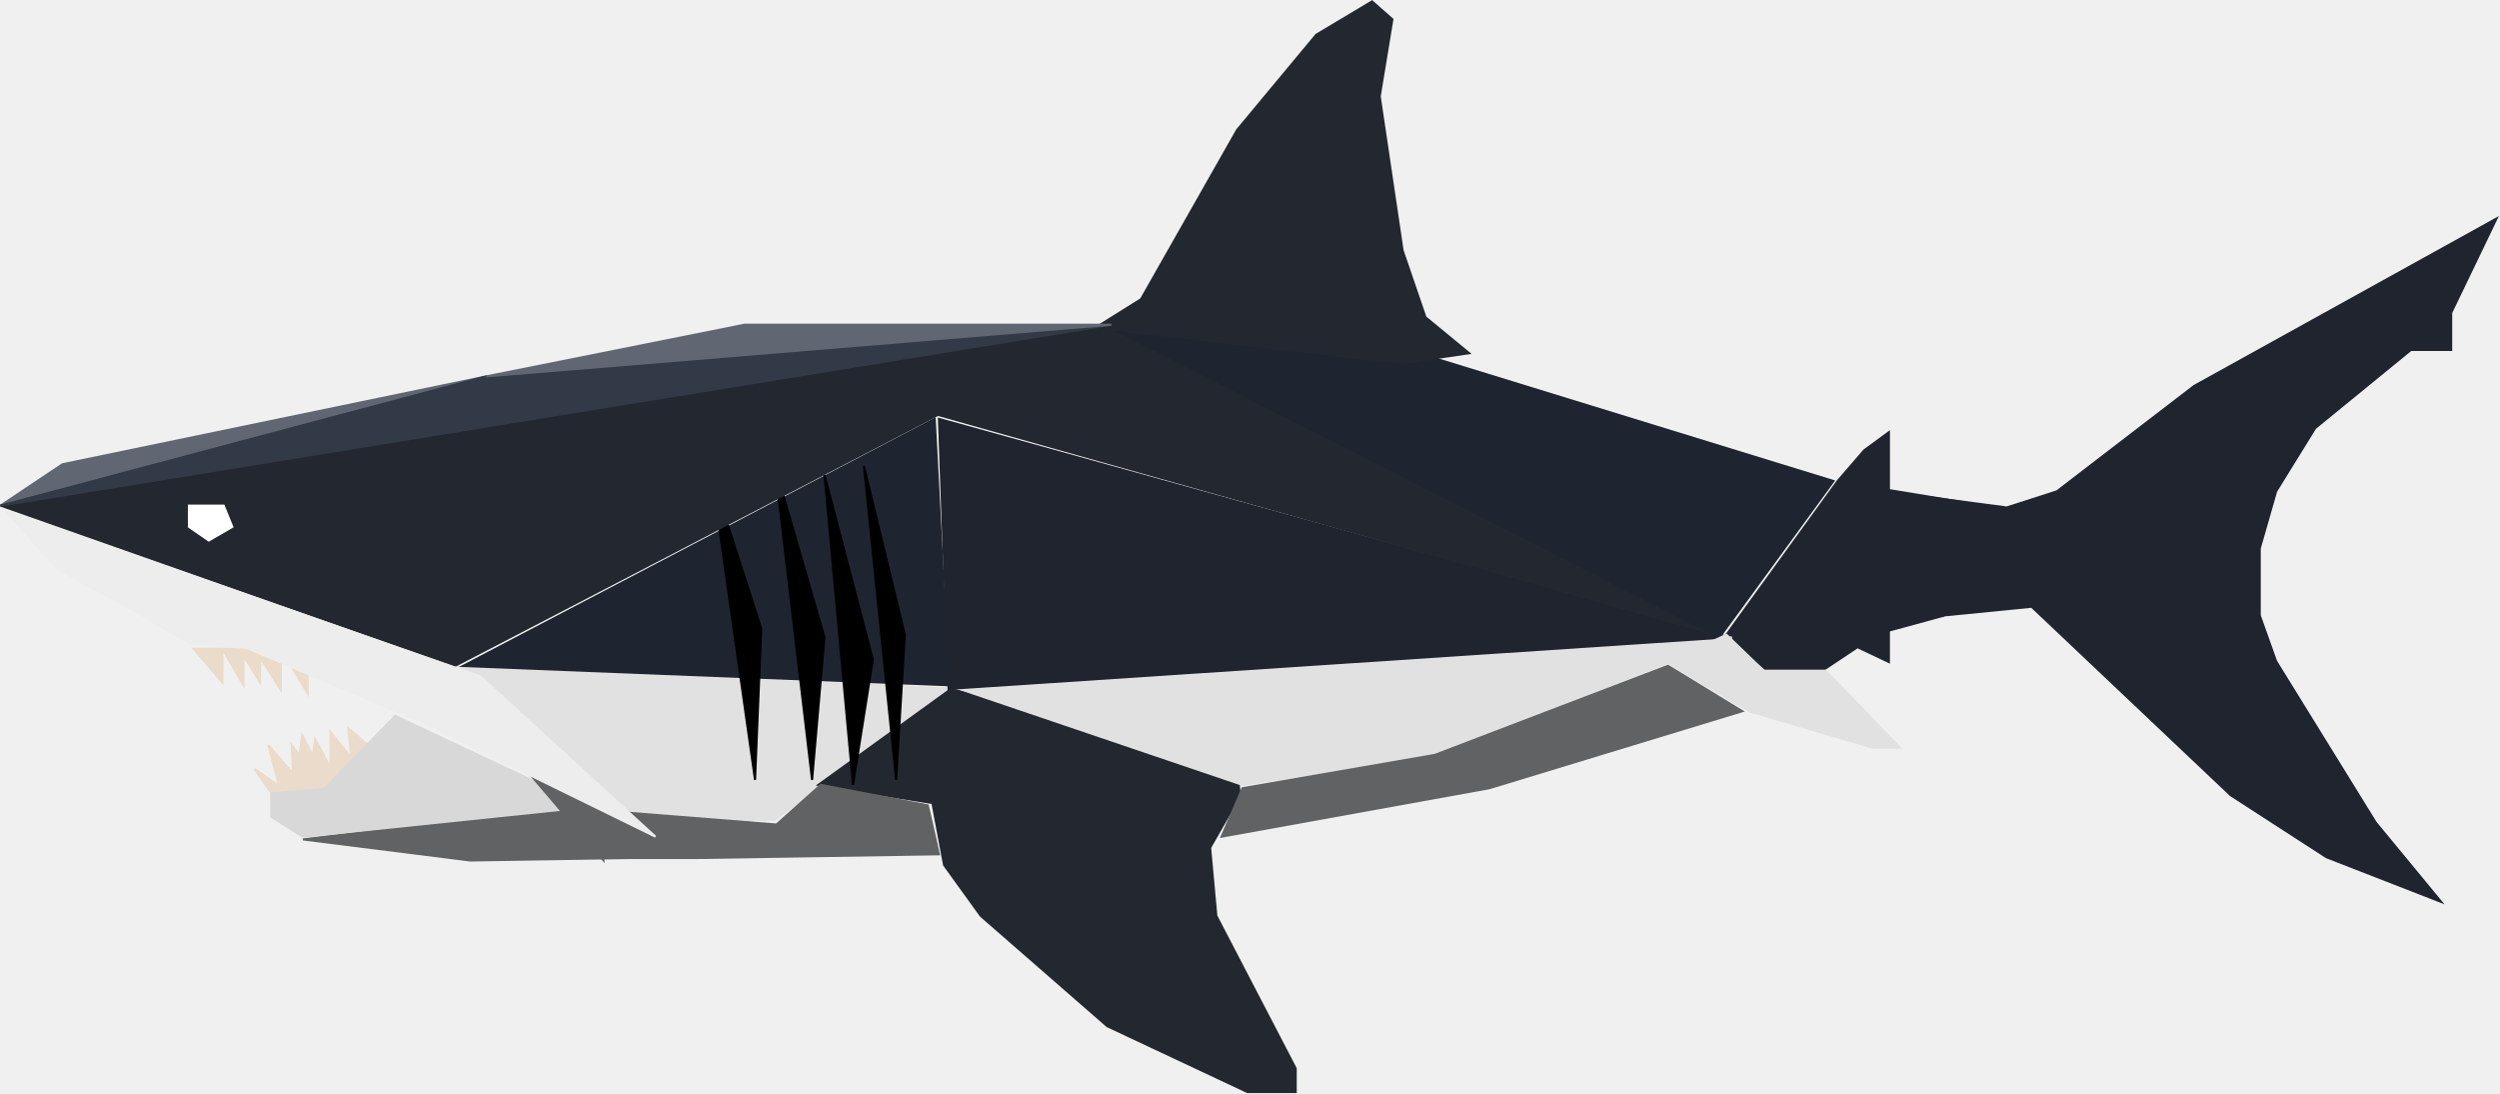
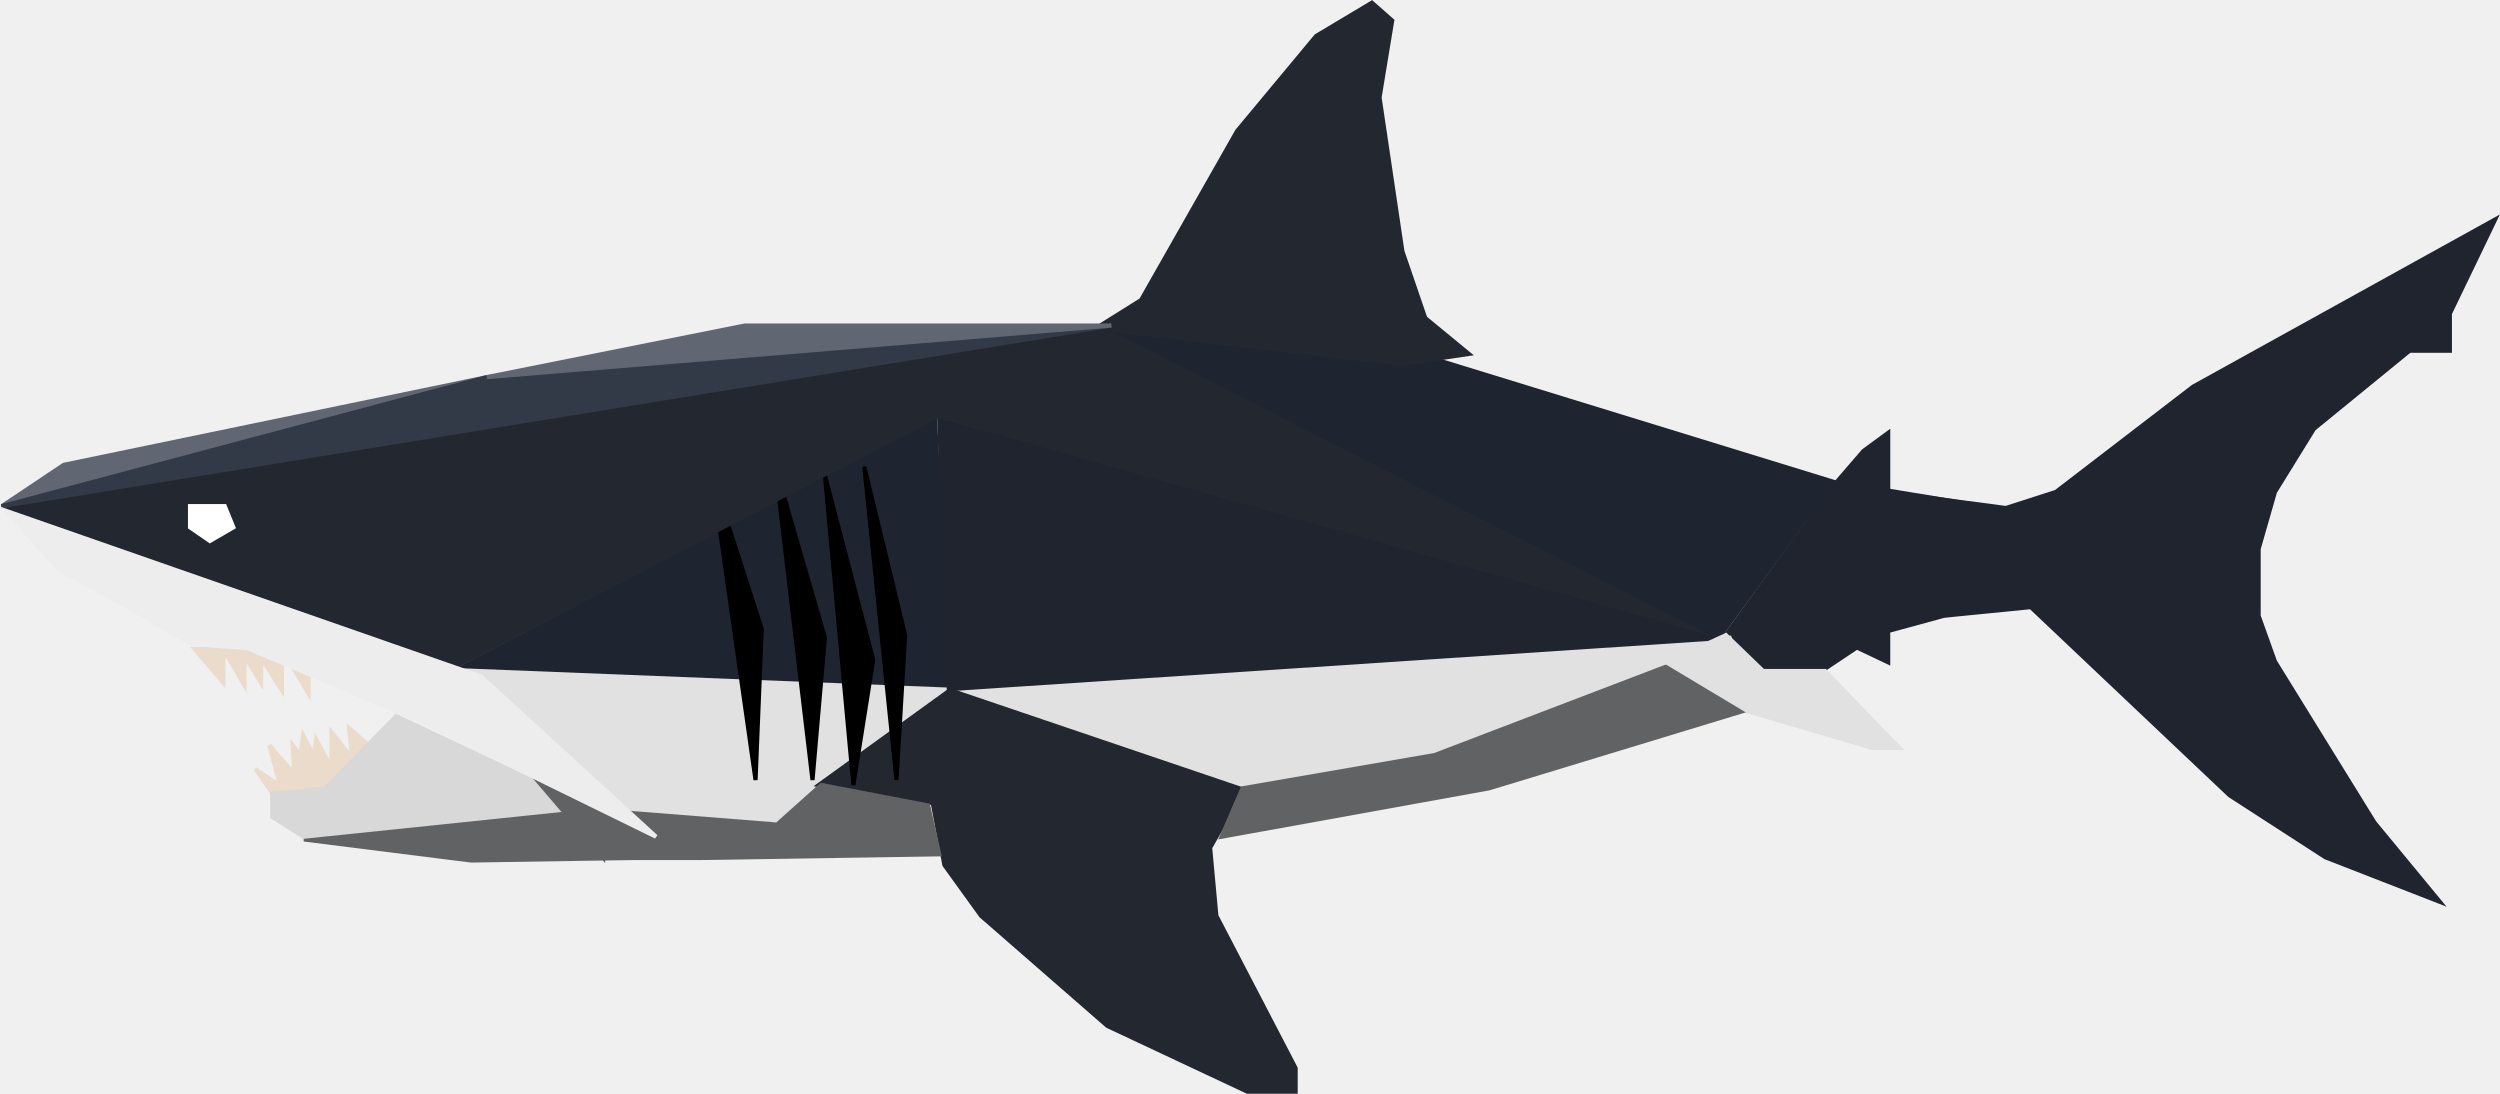
- <svg xmlns="http://www.w3.org/2000/svg" id="Layer_1" data-name="Layer 1" viewBox="0 0 1201.41 525.29">
+ <svg xmlns="http://www.w3.org/2000/svg" id="shark" data-name="Layer 1" viewBox="0 0 1203.18 526.4">
  <defs>
-     <style>.cls-1{fill:#20242f;}.cls-10,.cls-12,.cls-14,.cls-15,.cls-17,.cls-19,.cls-2,.cls-21,.cls-23,.cls-4,.cls-6,.cls-8{fill-opacity:0;}.cls-2{stroke:#20242f;}.cls-3{fill:#eadbca;}.cls-4{stroke:#eadbca;}.cls-5{fill:#616263;}.cls-6{stroke:#616263;}.cls-7{fill:#d8d8d8;}.cls-8{stroke:#d8d8d8;}.cls-9{fill:#e1e1e1;}.cls-10{stroke:#e1e1e1;}.cls-11{fill:#232830;}.cls-12{stroke:#232830;}.cls-13{fill:#1f2530;}.cls-14{stroke:#1f2530;}.cls-15{stroke:#000;}.cls-16{fill:#606772;}.cls-17{stroke:#606772;}.cls-18{fill:#333a47;}.cls-19{stroke:#333a47;}.cls-20{fill:#fff;}.cls-21{stroke:#fff;}.cls-22{fill:#ededed;}.cls-23{stroke:#ededed;}</style>
+     <style>.cls-1{fill:#20242f;}.cls-10,.cls-12,.cls-14,.cls-15,.cls-17,.cls-19,.cls-2,.cls-21,.cls-23,.cls-4,.cls-6,.cls-8{fill-opacity:0;stroke-width:2px;}.cls-2{stroke:#20242f;}.cls-3{fill:#eadbca;}.cls-4{stroke:#eadbca;}.cls-5{fill:#616263;}.cls-6{stroke:#616263;}.cls-7{fill:#d8d8d8;}.cls-8{stroke:#d8d8d8;}.cls-9{fill:#e1e1e1;}.cls-10{stroke:#e1e1e1;}.cls-11{fill:#232830;}.cls-12{stroke:#232830;}.cls-13{fill:#1f2530;}.cls-14{stroke:#1f2530;}.cls-15{stroke:#000;}.cls-16{fill:#606772;}.cls-17{stroke:#606772;}.cls-18{fill:#333a47;}.cls-19{stroke:#333a47;}.cls-20{fill:#fff;}.cls-21{stroke:#fff;}.cls-22{fill:#ededed;}.cls-23{stroke:#ededed;}</style>
  </defs>
  <g id="tail">
-     <path id="c2VotibNh" class="cls-1" d="M1265.21,513.35l58.89,7.75,24.13-7.75,66-50.66,145.39-80.47-21.82,45.3V445.4h-19.38l-46,37.55-18.79,30.4-7.87,27.42V573l7.87,22,47.88,77.49L1533,710.65l-55.12-21.46-46.06-29.8-95.73-90.6L1293.7,573Z" transform="translate(-359.38 -277.22)" />
-     <path class="cls-2" d="M1265.21,513.35l58.89,7.75,24.13-7.75,66-50.66,145.39-80.47-21.82,45.3V445.4h-19.38l-46,37.55-18.79,30.4-7.87,27.42V573l7.87,22,47.88,77.49L1533,710.65l-55.12-21.46-46.06-29.8-95.73-90.6L1293.7,573Z" transform="translate(-359.38 -277.22)" />
-     <path id="k38twMFLmb" class="cls-1" d="M1208.7,599.35h27l16.69-11.13,15.09,7.15V580.28l26.23-7.16,31.78-50.85-58-9.54V484.91l-11.92,8.75-12.71,14.73-53.5,73.87Z" transform="translate(-359.38 -277.22)" />
-     <path class="cls-2" d="M1208.7,599.35h27l16.69-11.13,15.09,7.15V580.28l26.23-7.16,31.78-50.85-58-9.54V484.91l-11.92,8.75-12.71,14.73-53.5,73.87Z" transform="translate(-359.38 -277.22)" />
+     <path id="c2VotibNh" class="cls-1" d="M1265.21,513.35l58.89,7.75,24.13-7.75,66-50.66,145.39-80.47-21.82,45.3V445.4h-19.38l-46,37.55-18.79,30.4-7.87,27.42V573l7.87,22,47.88,77.49L1533,710.65l-55.12-21.46-46.06-29.8-95.73-90.6L1293.7,573Z" transform="translate(-358.75 -276.61)" />
+     <path class="cls-2" d="M1265.21,513.35l58.89,7.75,24.13-7.75,66-50.66,145.39-80.47-21.82,45.3V445.4h-19.38l-46,37.55-18.79,30.4-7.87,27.42V573l7.87,22,47.88,77.49L1533,710.65l-55.12-21.46-46.06-29.8-95.73-90.6L1293.7,573Z" transform="translate(-358.75 -276.61)" />
+     <path id="k38twMFLmb" class="cls-1" d="M1208.7,599.35h27l16.69-11.13,15.09,7.15V580.28l26.23-7.16,31.78-50.85-58-9.54V484.91l-11.92,8.75-12.71,14.73-53.5,73.87Z" transform="translate(-358.75 -276.61)" />
+     <path class="cls-2" d="M1208.7,599.35h27l16.69-11.13,15.09,7.15V580.28l26.23-7.16,31.78-50.85-58-9.54V484.91l-11.92,8.75-12.71,14.73-53.5,73.87Z" transform="translate(-358.75 -276.61)" />
  </g>
  <g id="jaw">
-     <path id="a7Z5Fd8VvV" class="cls-3" d="M529.89,657.57l-.43-4-11.2,6.48v-3.26l-8,3.69,2.44,2.82-16.69,1-1.55-5.87-5.08-.71-7.68-11,11.85,8.2-5.17-19.64L500.3,649l-.64-13.71,3.7,5,1.26-9.73,5.24,9.89,1-8.08,7.44,14V629l10,12.57-1.52-14.47,16.54,14.3Z" transform="translate(-359.38 -277.22)" />
-     <path class="cls-4" d="M529.89,657.57l-.43-4-11.2,6.48v-3.26l-8,3.69,2.44,2.82-16.69,1-1.55-5.87-5.08-.71-7.68-11,11.85,8.2-5.17-19.64L500.3,649l-.64-13.71,3.7,5,1.26-9.73,5.24,9.89,1-8.08,7.44,14V629l10,12.57-1.52-14.47,16.54,14.3Z" transform="translate(-359.38 -277.22)" />
-     <path id="dMa173Nkd" class="cls-5" d="M585.47,690.74l75.7-1.19-20.87-25.3L505,680.61Z" transform="translate(-359.38 -277.22)" />
-     <path class="cls-6" d="M585.47,690.74l75.7-1.19-20.87-25.3L505,680.61Z" transform="translate(-359.38 -277.22)" />
-     <path id="gCbyfp8aK" class="cls-7" d="M642.38,665l-137.5,14.3-15.09-9.53V658.62l25.44-2.38,34.16-35Z" transform="translate(-359.38 -277.22)" />
-     <path class="cls-8" d="M642.38,665l-137.5,14.3-15.09-9.53V658.62l25.44-2.38,34.16-35Z" transform="translate(-359.38 -277.22)" />
+     <path id="a7Z5Fd8VvV" class="cls-3" d="M529.89,657.57l-.43-4-11.2,6.48v-3.26l-8,3.69,2.44,2.82-16.69,1-1.55-5.87-5.08-.71-7.68-11,11.85,8.2-5.17-19.64L500.3,649l-.64-13.71,3.7,5,1.26-9.73,5.24,9.89,1-8.08,7.44,14V629l10,12.57-1.52-14.47,16.54,14.3Z" transform="translate(-358.75 -276.61)" />
+     <path class="cls-4" d="M529.89,657.57l-.43-4-11.2,6.48v-3.26l-8,3.69,2.44,2.82-16.69,1-1.55-5.87-5.08-.71-7.68-11,11.85,8.2-5.17-19.64L500.3,649l-.64-13.71,3.7,5,1.26-9.73,5.24,9.89,1-8.08,7.44,14V629l10,12.57-1.52-14.47,16.54,14.3Z" transform="translate(-358.75 -276.61)" />
+     <path id="dMa173Nkd" class="cls-5" d="M585.47,690.74l75.7-1.19-20.87-25.3L505,680.61Z" transform="translate(-358.75 -276.61)" />
+     <path class="cls-6" d="M585.47,690.74l75.7-1.19-20.87-25.3L505,680.61Z" transform="translate(-358.75 -276.61)" />
+     <path id="gCbyfp8aK" class="cls-7" d="M642.38,665l-137.5,14.3-15.09-9.53V658.62l25.44-2.38,34.16-35Z" transform="translate(-358.75 -276.61)" />
+     <path class="cls-8" d="M642.38,665l-137.5,14.3-15.09-9.53V658.62l25.44-2.38,34.16-35Z" transform="translate(-358.75 -276.61)" />
  </g>
  <g id="body">
-     <polygon class="cls-5" points="290.62 414.78 290.62 376.78 243.62 359.78 290.62 414.78" />
-     <path id="b1n7CnJ12N" class="cls-9" d="M815.4,608.05l-83.49,63.19H666L580.2,597.73Z" transform="translate(-359.38 -277.22)" />
-     <path class="cls-10" d="M815.4,608.05l-83.49,63.19H666L580.2,597.73Z" transform="translate(-359.38 -277.22)" />
-     <path id="a1Dhi4ZQ07" class="cls-11" d="M807.65,663.13l5.61,29.8,17.64,24.44,60.8,53L959.05,802H982.3V790.68l-38.15-73.31-3-32.78,14.3-25-1.78-17.88-137.1-33.38L752.82,654.4Z" transform="translate(-359.38 -277.22)" />
-     <path class="cls-12" d="M807.65,663.13l5.61,29.8,17.64,24.44,60.8,53L959.05,802H982.3V790.68l-38.15-73.31-3-32.78,14.3-25-1.78-17.88-137.1-33.38L752.82,654.4Z" transform="translate(-359.38 -277.22)" />
-     <path id="a19OeP1hZX" class="cls-5" d="M805.41,664.25,754,654.4l-21.32,19.05-90.31-7.15,5.67,23.25h46.5l116.23-1.79Z" transform="translate(-359.38 -277.22)" />
-     <path class="cls-6" d="M805.41,664.25,754,654.4l-21.32,19.05-90.31-7.15,5.67,23.25h46.5l116.23-1.79Z" transform="translate(-359.38 -277.22)" />
-     <path id="c4mrglrhBi" class="cls-13" d="M808.75,478.52l6.65,128-233.46-9.25Z" transform="translate(-359.38 -277.22)" />
-     <path class="cls-14" d="M808.75,478.52l6.65,128-233.46-9.25Z" transform="translate(-359.38 -277.22)" />
-     <path id="f64ecJf9Q7" d="M769.46,654.4l-13.71-149L779,594.18ZM722.37,652,701.51,505.37l23.84,73.91Zm27.42,0L731.91,501.19l23.84,82.33Zm40.41,0L774.7,501.19l19.67,81.07Z" transform="translate(-359.38 -277.22)" />
-     <path class="cls-15" d="M769.46,654.4l-13.71-149L779,594.18ZM722.37,652,701.51,505.37l23.84,73.91Zm27.42,0L731.91,501.19l23.84,82.33Zm40.41,0L774.7,501.19l19.67,81.07Z" transform="translate(-359.38 -277.22)" />
-     <path id="cYC03GHIh" class="cls-9" d="M1192,583.52l-144.24,57L956.71,654.4,815.4,606.48Z" transform="translate(-359.38 -277.22)" />
-     <path class="cls-10" d="M1192,583.52l-144.24,57L956.71,654.4,815.4,606.48Z" transform="translate(-359.38 -277.22)" />
-     <path id="c1oCvxFXFS" class="cls-1" d="M810.78,478.52l378.61,105-374,24.77Z" transform="translate(-359.38 -277.22)" />
-     <path class="cls-2" d="M810.78,478.52l378.61,105-374,24.77Z" transform="translate(-359.38 -277.22)" />
-     <path id="bLtV80klM" class="cls-5" d="M956.71,656l92.49-16,112.06-42.82L1197,619l-121.6,37L946.68,679.29Z" transform="translate(-359.38 -277.22)" />
-     <path class="cls-6" d="M956.71,656l92.49-16,112.06-42.82L1197,619l-121.6,37L946.68,679.29Z" transform="translate(-359.38 -277.22)" />
-     <path id="axiFz8pvp" class="cls-11" d="M1189.39,583.52,810.78,476.73l82.85-43.46Z" transform="translate(-359.38 -277.22)" />
-     <path class="cls-12" d="M1189.39,583.52,810.78,476.73l82.85-43.46Z" transform="translate(-359.38 -277.22)" />
-     <path id="c2Hgrtvmde" class="cls-13" d="M1037,445.69l203.85,62.7-54.84,75.13L890.41,433.27Z" transform="translate(-359.38 -277.22)" />
-     <path class="cls-14" d="M1037,445.69l203.85,62.7-54.84,75.13L890.41,433.27Z" transform="translate(-359.38 -277.22)" />
-     <path id="aAxk9EKr" class="cls-11" d="M1033.68,451.65l32-4.7-21-17.28-11-32.1-11-74.05,6.1-37-9.78-8.63-26.84,16.05-38,45.68L907.93,421l-21.72,13.59Z" transform="translate(-359.38 -277.22)" />
-     <path class="cls-12" d="M1033.68,451.65l32-4.7-21-17.28-11-32.1-11-74.05,6.1-37-9.78-8.63-26.84,16.05-38,45.68L907.93,421l-21.72,13.59Z" transform="translate(-359.38 -277.22)" />
-     <path id="gJ2ctxyat" class="cls-9" d="M1189.39,582.26l17.88,17.28h29.8l35.77,37h-13.12L1200.12,619l-39.34-23.58Z" transform="translate(-359.38 -277.22)" />
-     <path class="cls-10" d="M1189.39,582.26l17.88,17.28h29.8l35.77,37h-13.12L1200.12,619l-39.34-23.58Z" transform="translate(-359.38 -277.22)" />
+     <polygon class="cls-5" points="291.25 415.39 291.25 377.39 244.25 360.39 291.25 415.39" />
+     <path id="b1n7CnJ12N" class="cls-9" d="M815.4,608.05l-83.49,63.19H666L580.2,597.73Z" transform="translate(-358.75 -276.61)" />
+     <path class="cls-10" d="M815.4,608.05l-83.49,63.19H666L580.2,597.73Z" transform="translate(-358.75 -276.61)" />
+     <path id="a1Dhi4ZQ07" class="cls-11" d="M807.65,663.13l5.61,29.8,17.64,24.44,60.8,53L959.05,802H982.3V790.68l-38.15-73.31-3-32.78,14.3-25-1.78-17.88-137.1-33.38L752.82,654.4Z" transform="translate(-358.75 -276.61)" />
+     <path class="cls-12" d="M807.65,663.13l5.61,29.8,17.64,24.44,60.8,53L959.05,802H982.3V790.68l-38.15-73.31-3-32.78,14.3-25-1.78-17.88-137.1-33.38L752.82,654.4Z" transform="translate(-358.75 -276.61)" />
+     <path id="a19OeP1hZX" class="cls-5" d="M805.41,664.25,754,654.4l-21.32,19.05-90.31-7.15,5.67,23.25h46.5l116.23-1.79Z" transform="translate(-358.75 -276.61)" />
+     <path class="cls-6" d="M805.41,664.25,754,654.4l-21.32,19.05-90.31-7.15,5.67,23.25h46.5l116.23-1.79Z" transform="translate(-358.75 -276.61)" />
+     <path id="c4mrglrhBi" class="cls-13" d="M808.75,478.52l6.65,128-233.46-9.25Z" transform="translate(-358.75 -276.61)" />
+     <path class="cls-14" d="M808.75,478.52l6.65,128-233.46-9.25Z" transform="translate(-358.75 -276.61)" />
+     <path id="f64ecJf9Q7" d="M769.46,654.4l-13.71-149L779,594.18ZM722.37,652,701.51,505.37l23.84,73.91Zm27.42,0L731.91,501.19l23.84,82.33Zm40.41,0L774.7,501.19l19.67,81.07Z" transform="translate(-358.75 -276.61)" />
+     <path class="cls-15" d="M769.46,654.4l-13.71-149L779,594.18ZM722.37,652,701.51,505.37l23.84,73.91Zm27.42,0L731.91,501.19l23.84,82.33Zm40.41,0L774.7,501.19l19.67,81.07Z" transform="translate(-358.75 -276.61)" />
+     <path id="cYC03GHIh" class="cls-9" d="M1192,583.52l-144.24,57L956.71,654.4,815.4,606.48Z" transform="translate(-358.75 -276.61)" />
+     <path class="cls-10" d="M1192,583.52l-144.24,57L956.71,654.4,815.4,606.48Z" transform="translate(-358.75 -276.61)" />
+     <path id="c1oCvxFXFS" class="cls-1" d="M810.78,478.52l378.61,105-374,24.77Z" transform="translate(-358.75 -276.61)" />
+     <path class="cls-2" d="M810.78,478.52l378.61,105-374,24.77Z" transform="translate(-358.75 -276.61)" />
+     <path id="bLtV80klM" class="cls-5" d="M956.71,656l92.49-16,112.06-42.82L1197,619l-121.6,37L946.68,679.29Z" transform="translate(-358.75 -276.61)" />
+     <path class="cls-6" d="M956.71,656l92.49-16,112.06-42.82L1197,619l-121.6,37L946.68,679.29Z" transform="translate(-358.75 -276.61)" />
+     <path id="axiFz8pvp" class="cls-11" d="M1189.39,583.52,810.78,476.73l82.85-43.46Z" transform="translate(-358.75 -276.61)" />
+     <path class="cls-12" d="M1189.39,583.52,810.78,476.73l82.85-43.46Z" transform="translate(-358.75 -276.61)" />
+     <path id="c2Hgrtvmde" class="cls-13" d="M1037,445.69l203.85,62.7-54.84,75.13L890.41,433.27Z" transform="translate(-358.75 -276.61)" />
+     <path class="cls-14" d="M1037,445.69l203.85,62.7-54.84,75.13L890.41,433.27Z" transform="translate(-358.75 -276.61)" />
+     <path id="aAxk9EKr" class="cls-11" d="M1033.68,451.65l32-4.7-21-17.28-11-32.1-11-74.05,6.1-37-9.78-8.63-26.84,16.05-38,45.68L907.93,421l-21.72,13.59Z" transform="translate(-358.75 -276.61)" />
+     <path class="cls-12" d="M1033.68,451.65l32-4.7-21-17.28-11-32.1-11-74.05,6.1-37-9.78-8.63-26.84,16.05-38,45.68L907.93,421l-21.72,13.59Z" transform="translate(-358.75 -276.61)" />
+     <path id="gJ2ctxyat" class="cls-9" d="M1189.39,582.26l17.88,17.28h29.8l35.77,37h-13.12L1200.12,619l-39.34-23.58Z" transform="translate(-358.75 -276.61)" />
+     <path class="cls-10" d="M1189.39,582.26l17.88,17.28h29.8l35.77,37h-13.12L1200.12,619l-39.34-23.58Z" transform="translate(-358.75 -276.61)" />
  </g>
  <g id="head">
-     <path id="h7ENuWXyC1" class="cls-16" d="M389.46,500.31l203.64-42.2L359.66,520.2Z" transform="translate(-359.38 -277.22)" />
-     <path class="cls-17" d="M389.46,500.31l203.64-42.2L359.66,520.2Z" transform="translate(-359.38 -277.22)" />
-     <path id="b4859pLtz" class="cls-11" d="M893.63,433.27,578.2,597.18l-218.54-77Z" transform="translate(-359.38 -277.22)" />
-     <path class="cls-12" d="M893.63,433.27,578.2,597.18l-218.54-77Z" transform="translate(-359.38 -277.22)" />
-     <path id="b2ZqPvcVEh" class="cls-18" d="M893.63,433.27,593.1,458.11,359.66,520.2Z" transform="translate(-359.38 -277.22)" />
-     <path class="cls-19" d="M893.63,433.27,593.1,458.11,359.66,520.2Z" transform="translate(-359.38 -277.22)" />
-     <path id="g9P6RNZhV" class="cls-20" d="M450.21,530.4l9.54,6.56,11.32-6.56-4.17-10.2H450.21Z" transform="translate(-359.38 -277.22)" />
-     <path class="cls-21" d="M450.21,530.4l9.54,6.56,11.32-6.56-4.17-10.2H450.21Z" transform="translate(-359.38 -277.22)" />
-     <path id="k1rXqa955Z" class="cls-3" d="M499.66,597.73h7.63v12.73Zm-15.26-4.67h10v15.73Zm-8-.84v14.26L466.28,589H484.4v16.22ZM452.45,589h13.83v16.22Z" transform="translate(-359.38 -277.22)" />
-     <path class="cls-4" d="M499.66,597.73h7.63v12.73Zm-15.26-4.67h10v15.73Zm-8-.84v14.26L466.28,589H484.4v16.22ZM452.45,589h13.83v16.22Z" transform="translate(-359.38 -277.22)" />
-     <path id="d1djcSFDAC" class="cls-22" d="M590.24,602.21l84.23,77.08L561.34,623.88,477.8,588.55l-27.11-2-32.21-18.86L387.1,550.83,362,522.58Z" transform="translate(-359.38 -277.22)" />
-     <path class="cls-23" d="M590.24,602.21l84.23,77.08L561.34,623.88,477.8,588.55l-27.11-2-32.21-18.86L387.1,550.83,362,522.58Z" transform="translate(-359.38 -277.22)" />
-     <path id="b5htpH21g9" class="cls-16" d="M717.29,433.27H893.63L593.1,458.11Z" transform="translate(-359.38 -277.22)" />
-     <path class="cls-17" d="M717.29,433.27H893.63L593.1,458.11Z" transform="translate(-359.38 -277.22)" />
+     <path id="h7ENuWXyC1" class="cls-16" d="M389.46,500.31l203.64-42.2L359.66,520.2Z" transform="translate(-358.75 -276.61)" />
+     <path class="cls-17" d="M389.46,500.31l203.64-42.2L359.66,520.2Z" transform="translate(-358.75 -276.61)" />
+     <path id="b4859pLtz" class="cls-11" d="M893.63,433.27,578.2,597.18l-218.54-77Z" transform="translate(-358.75 -276.61)" />
+     <path class="cls-12" d="M893.63,433.27,578.2,597.18l-218.54-77Z" transform="translate(-358.75 -276.61)" />
+     <path id="b2ZqPvcVEh" class="cls-18" d="M893.63,433.27,593.1,458.11,359.66,520.2Z" transform="translate(-358.75 -276.61)" />
+     <path class="cls-19" d="M893.63,433.27,593.1,458.11,359.66,520.2Z" transform="translate(-358.75 -276.61)" />
+     <path id="g9P6RNZhV" class="cls-20" d="M450.21,530.4l9.54,6.56,11.32-6.56-4.17-10.2H450.21Z" transform="translate(-358.75 -276.61)" />
+     <path class="cls-21" d="M450.21,530.4l9.54,6.56,11.32-6.56-4.17-10.2H450.21Z" transform="translate(-358.75 -276.61)" />
+     <path id="k1rXqa955Z" class="cls-3" d="M499.66,597.73h7.63v12.73Zm-15.26-4.67h10v15.73Zm-8-.84v14.26L466.28,589H484.4v16.22ZM452.45,589h13.83v16.22Z" transform="translate(-358.75 -276.61)" />
+     <path class="cls-4" d="M499.66,597.73h7.63v12.73Zm-15.26-4.67h10v15.73Zm-8-.84v14.26L466.28,589H484.4v16.22ZM452.45,589h13.83v16.22Z" transform="translate(-358.75 -276.61)" />
+     <path id="d1djcSFDAC" class="cls-22" d="M590.24,602.21l84.23,77.08L561.34,623.88,477.8,588.55l-27.11-2-32.21-18.86L387.1,550.83,362,522.58Z" transform="translate(-358.75 -276.61)" />
+     <path class="cls-23" d="M590.24,602.21l84.23,77.08L561.34,623.88,477.8,588.55l-27.11-2-32.21-18.86L387.1,550.83,362,522.58Z" transform="translate(-358.75 -276.61)" />
+     <path id="b5htpH21g9" class="cls-16" d="M717.29,433.27H893.63L593.1,458.11Z" transform="translate(-358.75 -276.61)" />
+     <path class="cls-17" d="M717.29,433.27H893.63L593.1,458.11Z" transform="translate(-358.75 -276.61)" />
  </g>
</svg>
